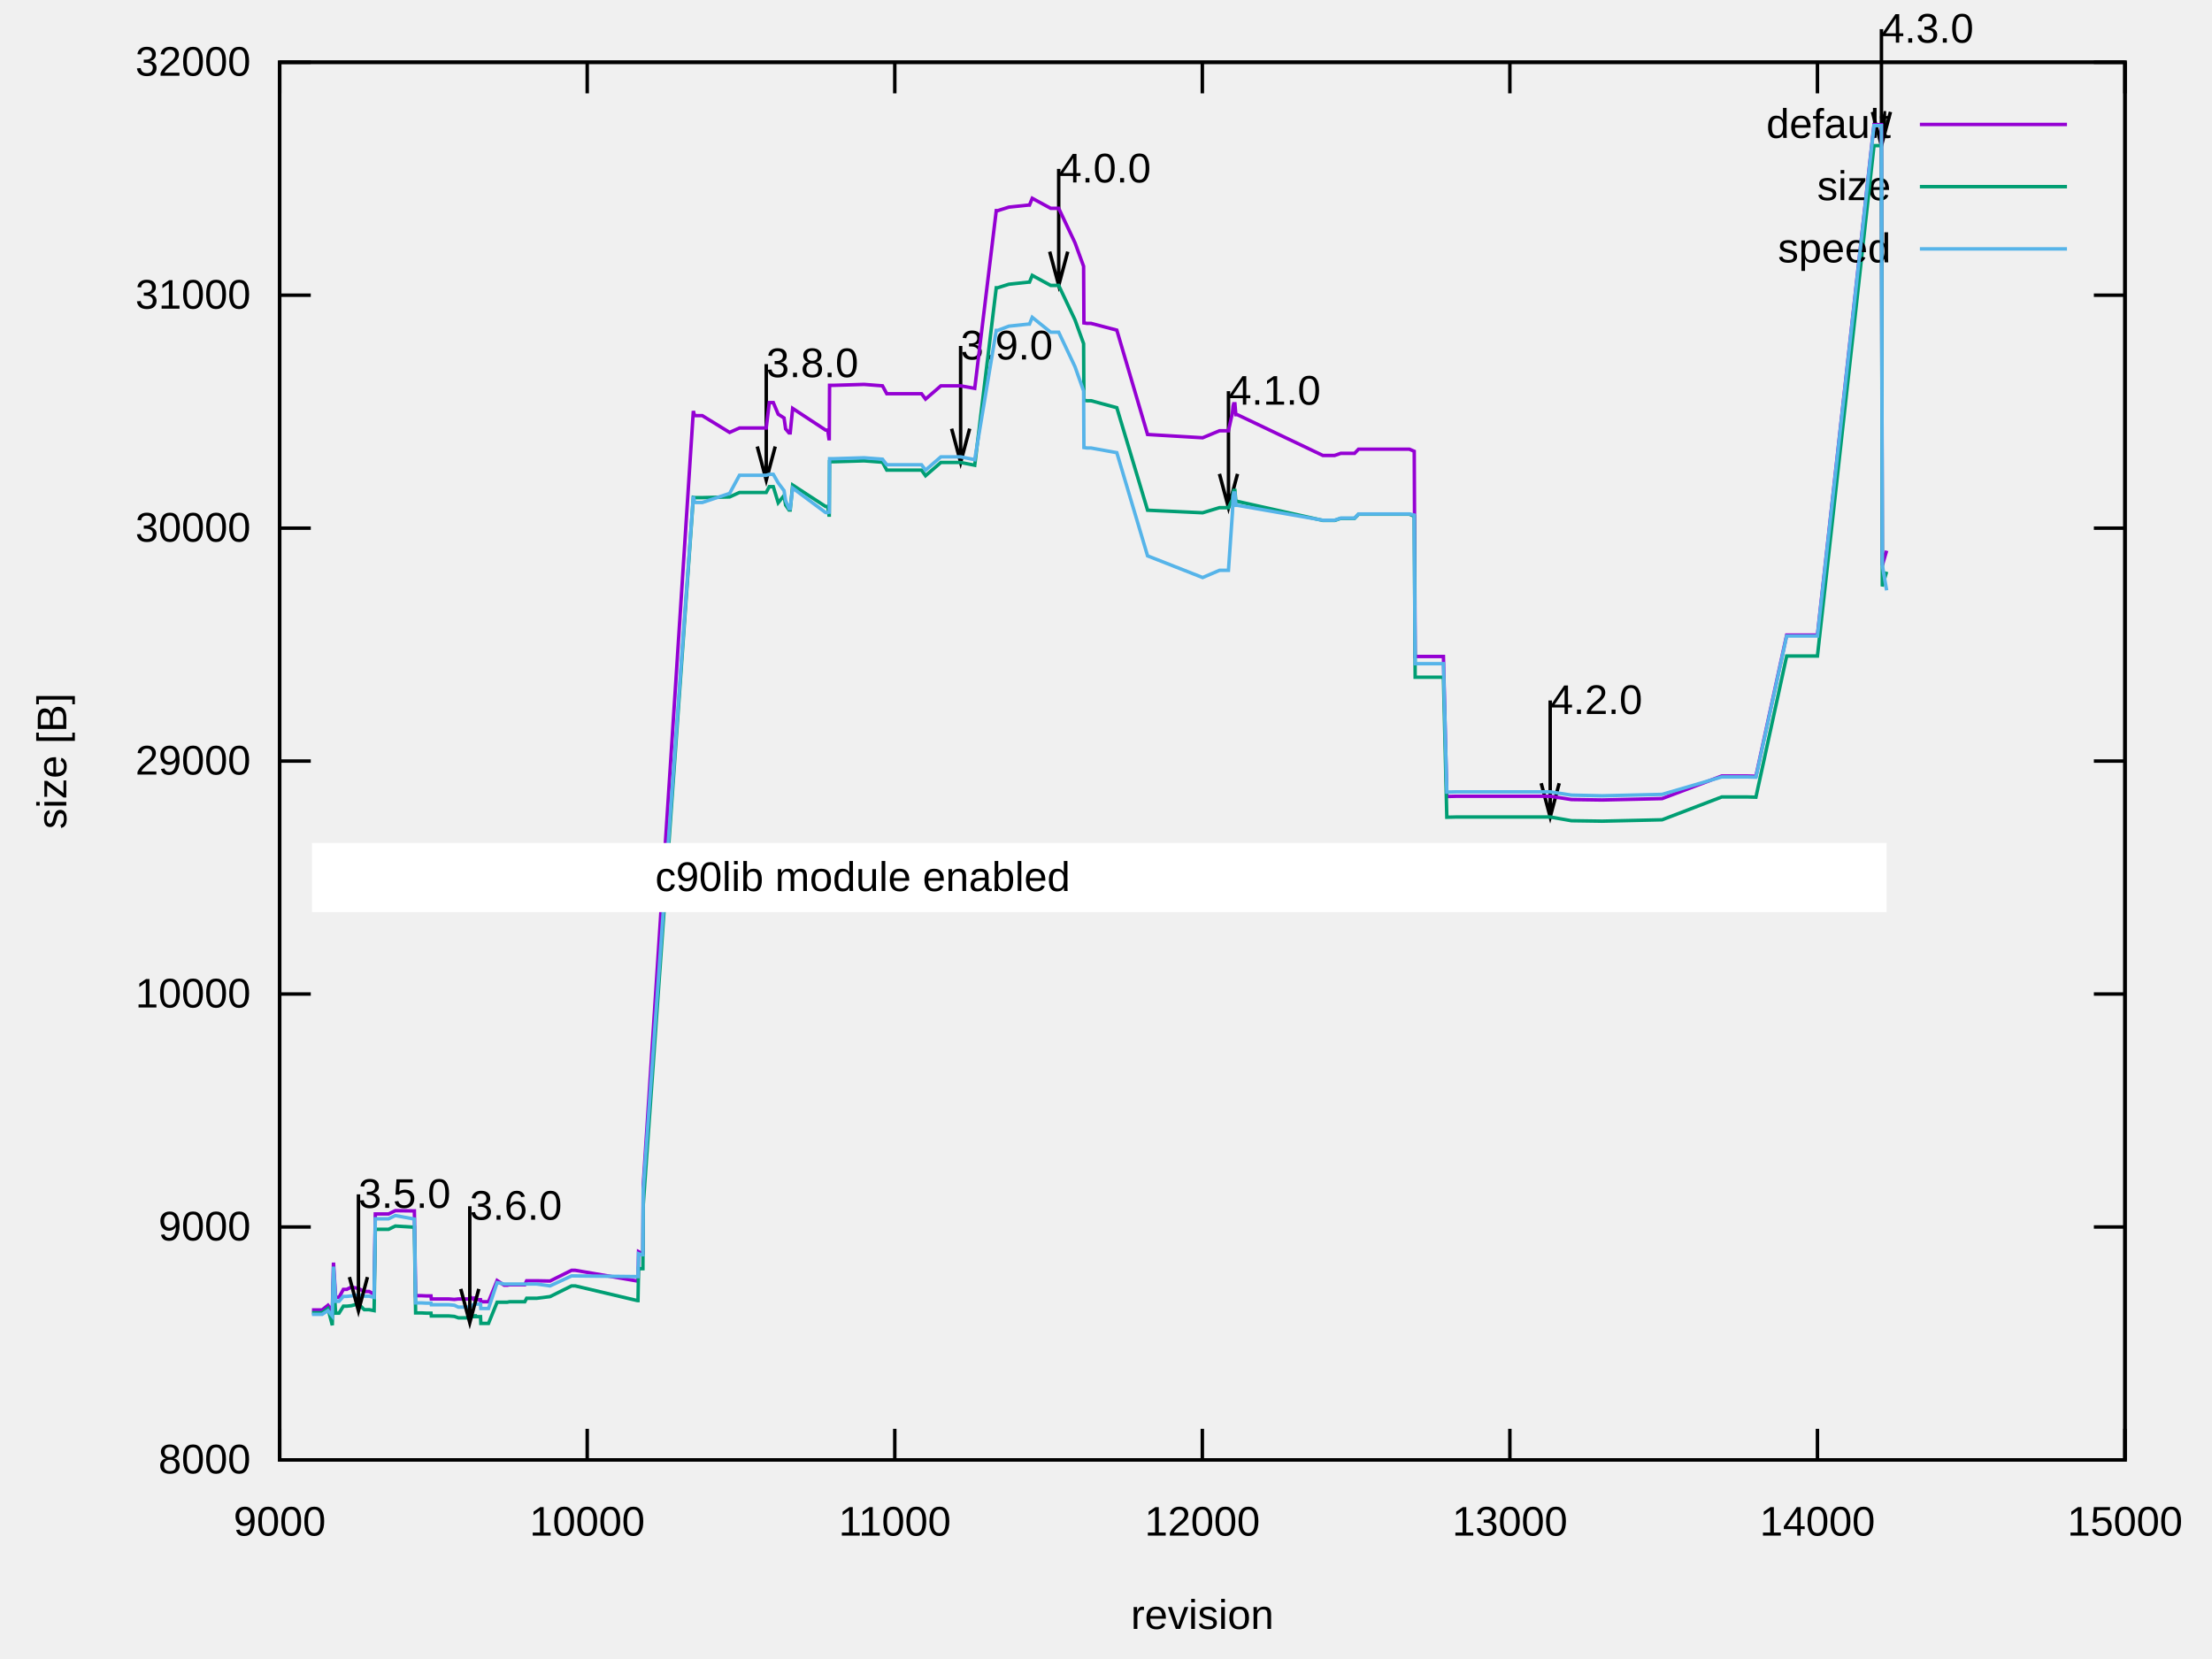
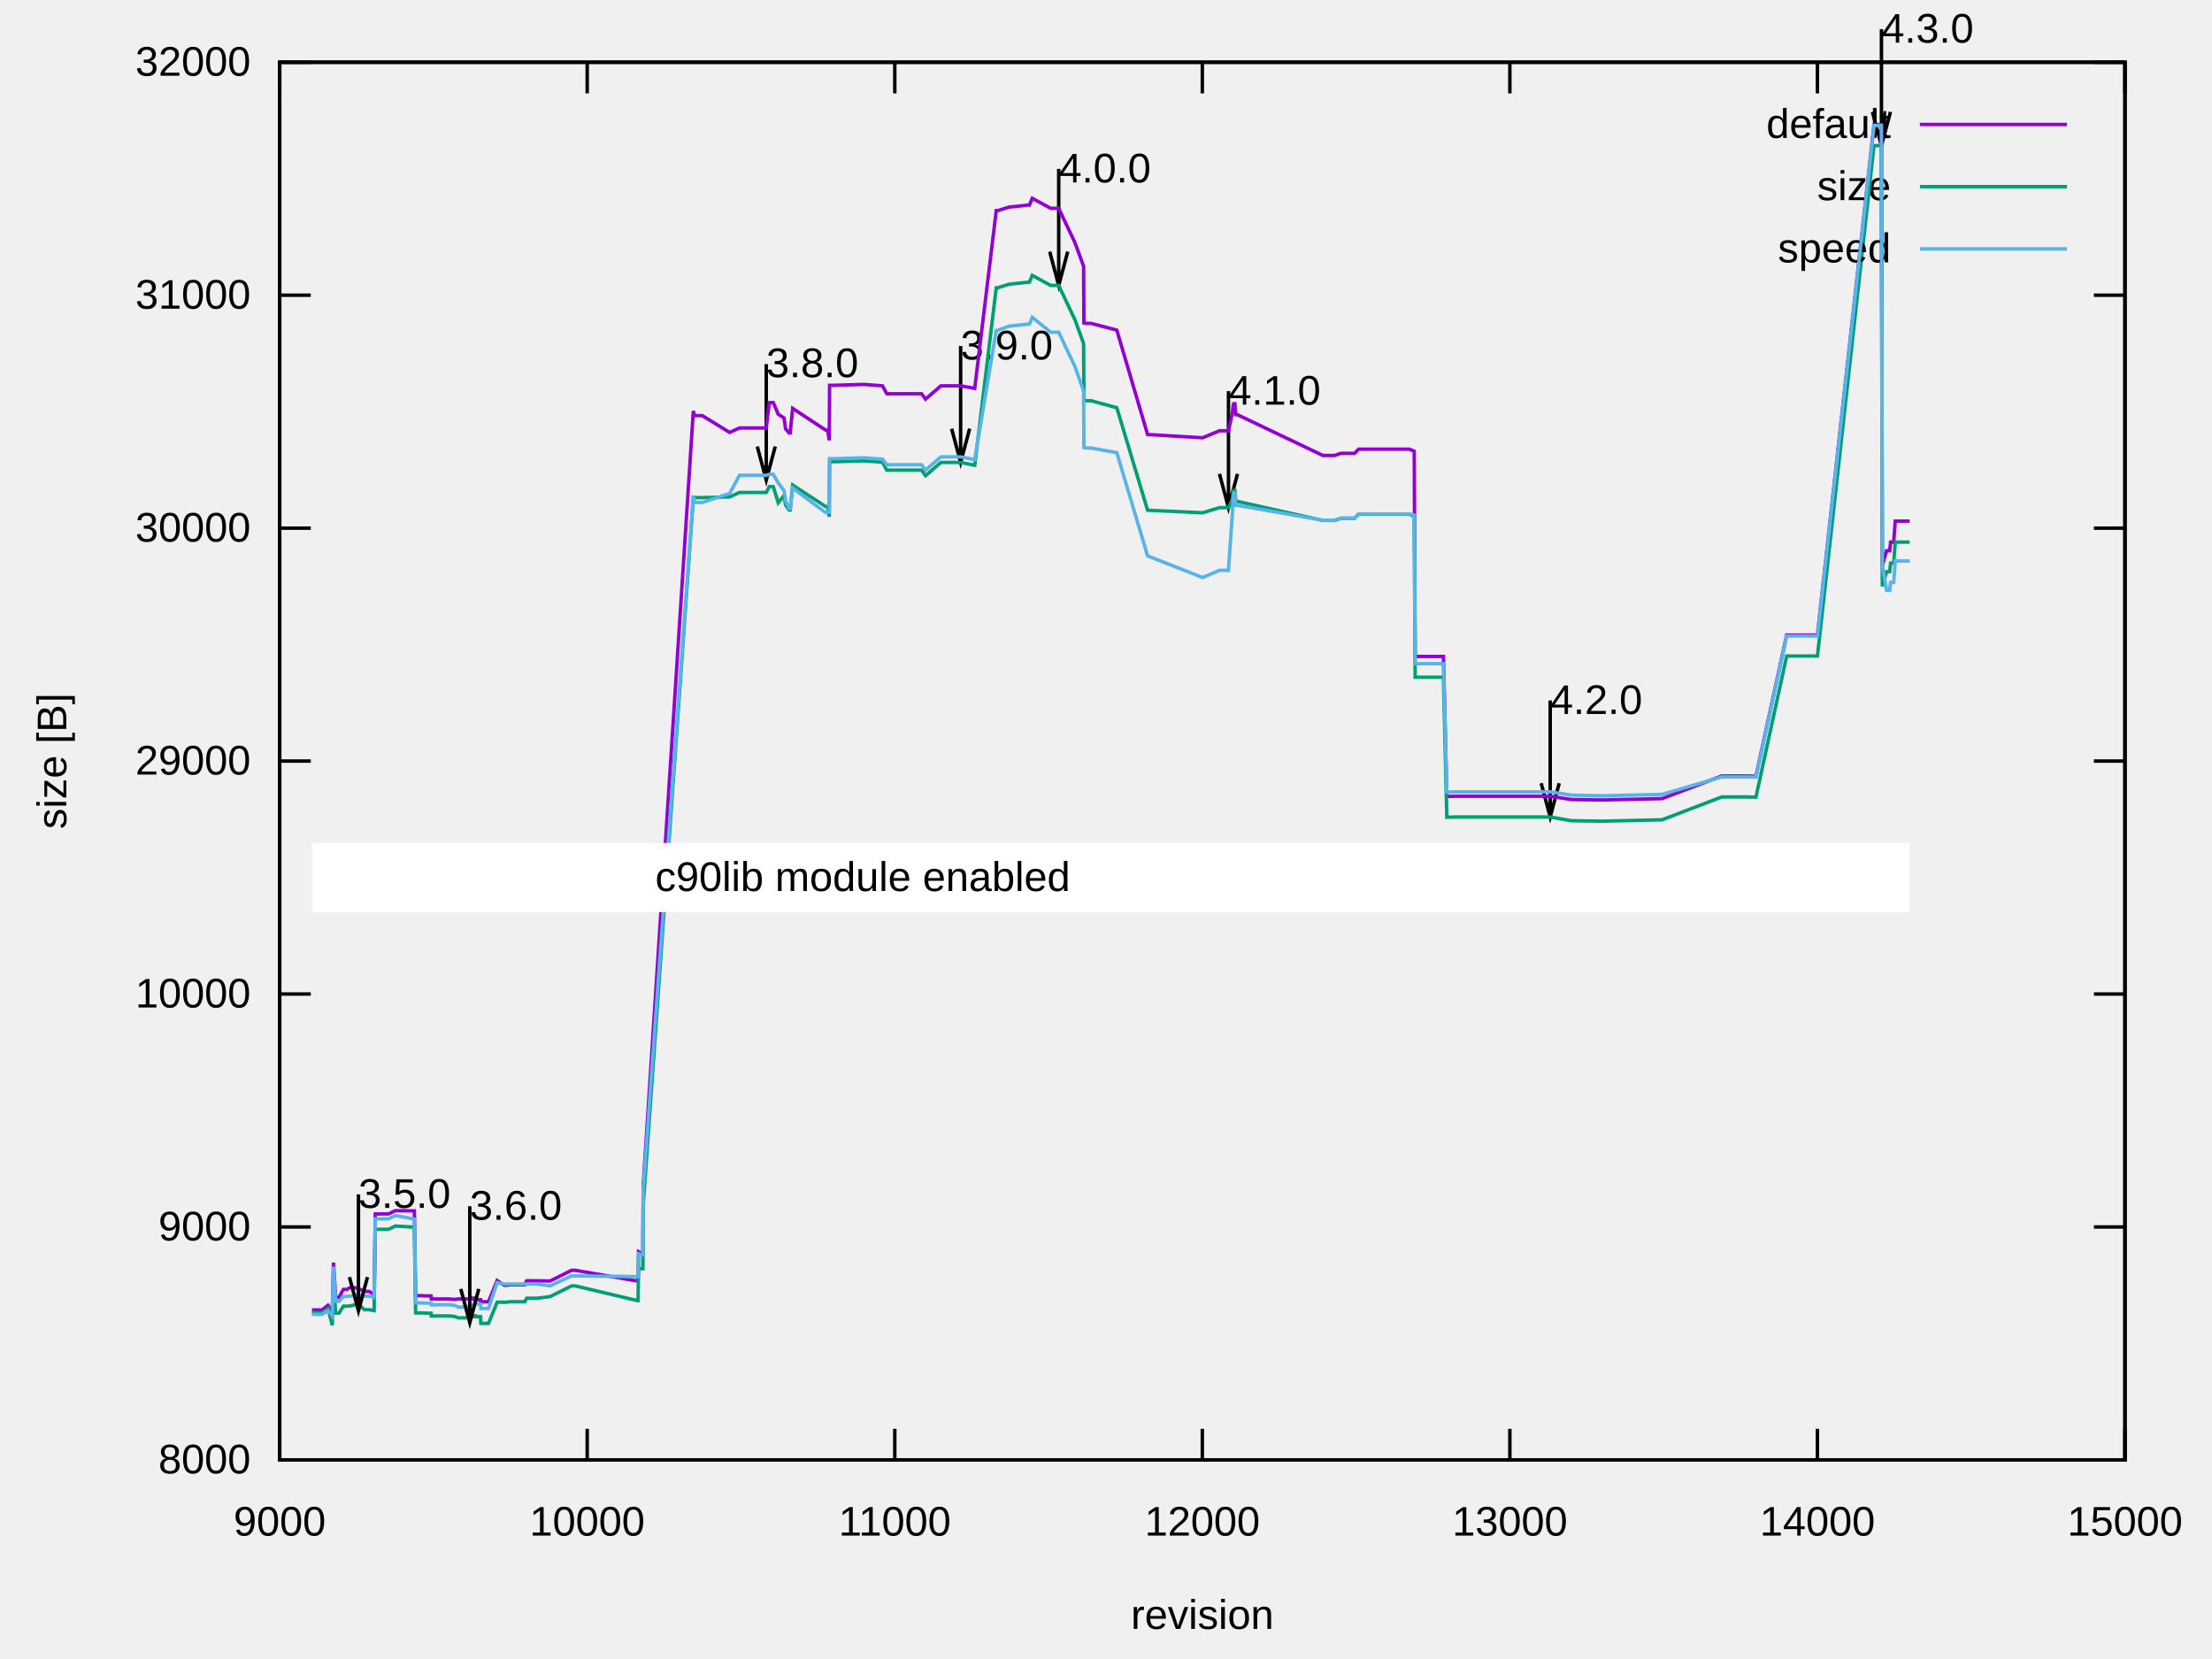
<svg xmlns="http://www.w3.org/2000/svg" xmlns:xlink="http://www.w3.org/1999/xlink" width="640" height="480" viewBox="0 0 640 480">
  <g id="gnuplot_canvas">
    <rect x="0" y="0" width="640" height="480" fill="none" />
    <defs>
      <circle id="gpDot" r="0.5" stroke-width="0.5" stroke="currentColor" />
      <path id="gpPt0" stroke-width="0.222" stroke="currentColor" d="M-1,0 h2 M0,-1 v2" />
      <path id="gpPt1" stroke-width="0.222" stroke="currentColor" d="M-1,-1 L1,1 M1,-1 L-1,1" />
      <path id="gpPt2" stroke-width="0.222" stroke="currentColor" d="M-1,0 L1,0 M0,-1 L0,1 M-1,-1 L1,1 M-1,1 L1,-1" />
      <rect id="gpPt3" stroke-width="0.222" stroke="currentColor" x="-1" y="-1" width="2" height="2" />
      <rect id="gpPt4" stroke-width="0.222" stroke="currentColor" fill="currentColor" x="-1" y="-1" width="2" height="2" />
      <circle id="gpPt5" stroke-width="0.222" stroke="currentColor" cx="0" cy="0" r="1" />
      <use xlink:href="#gpPt5" id="gpPt6" fill="currentColor" stroke="none" />
      <path id="gpPt7" stroke-width="0.222" stroke="currentColor" d="M0,-1.33 L-1.33,0.67 L1.33,0.67 z" />
      <use xlink:href="#gpPt7" id="gpPt8" fill="currentColor" stroke="none" />
      <use xlink:href="#gpPt7" id="gpPt9" stroke="currentColor" transform="rotate(180)" />
      <use xlink:href="#gpPt9" id="gpPt10" fill="currentColor" stroke="none" />
      <use xlink:href="#gpPt3" id="gpPt11" stroke="currentColor" transform="rotate(45)" />
      <use xlink:href="#gpPt11" id="gpPt12" fill="currentColor" stroke="none" />
      <path id="gpPt13" stroke-width="0.222" stroke="currentColor" d="M0,1.330 L1.265,0.411 L0.782,-1.067 L-0.782,-1.076 L-1.265,0.411 z" />
      <use xlink:href="#gpPt13" id="gpPt14" fill="currentColor" stroke="none" />
      <filter id="textbox" filterUnits="objectBoundingBox" x="0" y="0" height="1" width="1">
        <feFlood flood-color="white" flood-opacity="1" result="bgnd" />
        <feComposite in="SourceGraphic" in2="bgnd" operator="atop" />
      </filter>
      <filter id="greybox" filterUnits="objectBoundingBox" x="0" y="0" height="1" width="1">
        <feFlood flood-color="lightgrey" flood-opacity="1" result="grey" />
        <feComposite in="SourceGraphic" in2="grey" operator="atop" />
      </filter>
    </defs>
    <g fill="none" color="white" stroke="currentColor" stroke-width="1.00" stroke-linecap="butt" stroke-linejoin="miter">
</g>
    <g fill="none" color="black" stroke="currentColor" stroke-width="1.00" stroke-linecap="butt" stroke-linejoin="miter">
      <path stroke="black" d="M80.92,422.40 L89.92,422.40 M614.82,422.40 L605.82,422.40  " />
      <g transform="translate(72.53,426.30)" stroke="none" fill="black" font-family="Arial" font-size="12.00" text-anchor="end">
        <text>
          <tspan font-family="Arial">8000</tspan>
        </text>
      </g>
    </g>
    <g fill="none" color="black" stroke="currentColor" stroke-width="1.00" stroke-linecap="butt" stroke-linejoin="miter">
      <path stroke="black" d="M80.92,355.00 L89.92,355.00 M614.82,355.00 L605.82,355.00  " />
      <g transform="translate(72.53,358.90)" stroke="none" fill="black" font-family="Arial" font-size="12.00" text-anchor="end">
        <text>
          <tspan font-family="Arial">9000</tspan>
        </text>
      </g>
    </g>
    <g fill="none" color="black" stroke="currentColor" stroke-width="1.00" stroke-linecap="butt" stroke-linejoin="miter">
      <path stroke="black" d="M80.92,287.60 L89.92,287.60 M614.82,287.60 L605.82,287.60  " />
      <g transform="translate(72.53,291.50)" stroke="none" fill="black" font-family="Arial" font-size="12.00" text-anchor="end">
        <text>
          <tspan font-family="Arial">10000</tspan>
        </text>
      </g>
    </g>
    <g fill="none" color="black" stroke="currentColor" stroke-width="1.00" stroke-linecap="butt" stroke-linejoin="miter">
      <path stroke="black" d="M80.92,220.20 L89.92,220.20 M614.82,220.20 L605.82,220.20  " />
      <g transform="translate(72.53,224.10)" stroke="none" fill="black" font-family="Arial" font-size="12.00" text-anchor="end">
        <text>
          <tspan font-family="Arial">29000</tspan>
        </text>
      </g>
    </g>
    <g fill="none" color="black" stroke="currentColor" stroke-width="1.00" stroke-linecap="butt" stroke-linejoin="miter">
      <path stroke="black" d="M80.92,152.81 L89.92,152.81 M614.82,152.81 L605.82,152.81  " />
      <g transform="translate(72.53,156.71)" stroke="none" fill="black" font-family="Arial" font-size="12.00" text-anchor="end">
        <text>
          <tspan font-family="Arial">30000</tspan>
        </text>
      </g>
    </g>
    <g fill="none" color="black" stroke="currentColor" stroke-width="1.00" stroke-linecap="butt" stroke-linejoin="miter">
      <path stroke="black" d="M80.92,85.41 L89.92,85.41 M614.82,85.41 L605.82,85.41  " />
      <g transform="translate(72.53,89.31)" stroke="none" fill="black" font-family="Arial" font-size="12.00" text-anchor="end">
        <text>
          <tspan font-family="Arial">31000</tspan>
        </text>
      </g>
    </g>
    <g fill="none" color="black" stroke="currentColor" stroke-width="1.00" stroke-linecap="butt" stroke-linejoin="miter">
      <path stroke="black" d="M80.92,18.01 L89.92,18.01 M614.82,18.01 L605.82,18.01  " />
      <g transform="translate(72.53,21.91)" stroke="none" fill="black" font-family="Arial" font-size="12.00" text-anchor="end">
        <text>
          <tspan font-family="Arial">32000</tspan>
        </text>
      </g>
    </g>
    <g fill="none" color="black" stroke="currentColor" stroke-width="1.00" stroke-linecap="butt" stroke-linejoin="miter">
      <path stroke="black" d="M80.92,422.40 L80.92,413.40 M80.92,18.01 L80.92,27.01  " />
      <g transform="translate(80.92,444.30)" stroke="none" fill="black" font-family="Arial" font-size="12.00" text-anchor="middle">
        <text>
          <tspan font-family="Arial"> 9000</tspan>
        </text>
      </g>
    </g>
    <g fill="none" color="black" stroke="currentColor" stroke-width="1.00" stroke-linecap="butt" stroke-linejoin="miter">
      <path stroke="black" d="M169.90,422.40 L169.90,413.40 M169.90,18.01 L169.90,27.01  " />
      <g transform="translate(169.90,444.30)" stroke="none" fill="black" font-family="Arial" font-size="12.00" text-anchor="middle">
        <text>
          <tspan font-family="Arial"> 10000</tspan>
        </text>
      </g>
    </g>
    <g fill="none" color="black" stroke="currentColor" stroke-width="1.00" stroke-linecap="butt" stroke-linejoin="miter">
      <path stroke="black" d="M258.89,422.40 L258.89,413.40 M258.89,18.01 L258.89,27.01  " />
      <g transform="translate(258.89,444.30)" stroke="none" fill="black" font-family="Arial" font-size="12.00" text-anchor="middle">
        <text>
          <tspan font-family="Arial"> 11000</tspan>
        </text>
      </g>
    </g>
    <g fill="none" color="black" stroke="currentColor" stroke-width="1.00" stroke-linecap="butt" stroke-linejoin="miter">
      <path stroke="black" d="M347.87,422.40 L347.87,413.40 M347.87,18.01 L347.87,27.01  " />
      <g transform="translate(347.87,444.30)" stroke="none" fill="black" font-family="Arial" font-size="12.00" text-anchor="middle">
        <text>
          <tspan font-family="Arial"> 12000</tspan>
        </text>
      </g>
    </g>
    <g fill="none" color="black" stroke="currentColor" stroke-width="1.00" stroke-linecap="butt" stroke-linejoin="miter">
      <path stroke="black" d="M436.85,422.40 L436.85,413.40 M436.85,18.01 L436.85,27.01  " />
      <g transform="translate(436.85,444.30)" stroke="none" fill="black" font-family="Arial" font-size="12.00" text-anchor="middle">
        <text>
          <tspan font-family="Arial"> 13000</tspan>
        </text>
      </g>
    </g>
    <g fill="none" color="black" stroke="currentColor" stroke-width="1.00" stroke-linecap="butt" stroke-linejoin="miter">
      <path stroke="black" d="M525.84,422.40 L525.84,413.40 M525.84,18.01 L525.84,27.01  " />
      <g transform="translate(525.84,444.30)" stroke="none" fill="black" font-family="Arial" font-size="12.00" text-anchor="middle">
        <text>
          <tspan font-family="Arial"> 14000</tspan>
        </text>
      </g>
    </g>
    <g fill="none" color="black" stroke="currentColor" stroke-width="1.00" stroke-linecap="butt" stroke-linejoin="miter">
      <path stroke="black" d="M614.82,422.40 L614.82,413.40 M614.82,18.01 L614.82,27.01  " />
      <g transform="translate(614.82,444.30)" stroke="none" fill="black" font-family="Arial" font-size="12.00" text-anchor="middle">
        <text>
          <tspan font-family="Arial"> 15000</tspan>
        </text>
      </g>
    </g>
    <g fill="none" color="black" stroke="currentColor" stroke-width="1.00" stroke-linecap="butt" stroke-linejoin="miter">
</g>
    <g fill="none" color="black" stroke="currentColor" stroke-width="1.00" stroke-linecap="butt" stroke-linejoin="miter">
      <path stroke="black" d="M80.92,18.01 L80.92,422.40 L614.82,422.40 L614.82,18.01 L80.92,18.01 Z  " />
      <g transform="translate(221.69,109.12)" stroke="none" fill="black" font-family="Arial" font-size="12.00" text-anchor="start">
        <text>
          <tspan font-family="Arial">3.8.0</tspan>
        </text>
      </g>
      <g transform="translate(277.93,104.00)" stroke="none" fill="black" font-family="Arial" font-size="12.00" text-anchor="start">
        <text>
          <tspan font-family="Arial">3.9.0</tspan>
        </text>
      </g>
      <g transform="translate(306.31,52.78)" stroke="none" fill="black" font-family="Arial" font-size="12.00" text-anchor="start">
        <text>
          <tspan font-family="Arial">4.0.0</tspan>
        </text>
      </g>
      <g transform="translate(355.43,117.08)" stroke="none" fill="black" font-family="Arial" font-size="12.00" text-anchor="start">
        <text>
          <tspan font-family="Arial">4.1.0</tspan>
        </text>
      </g>
      <g transform="translate(448.51,206.58)" stroke="none" fill="black" font-family="Arial" font-size="12.00" text-anchor="start">
        <text>
          <tspan font-family="Arial">4.2.0</tspan>
        </text>
      </g>
      <g transform="translate(544.35,12.34)" stroke="none" fill="black" font-family="Arial" font-size="12.00" text-anchor="start">
        <text>
          <tspan font-family="Arial">4.3.0</tspan>
        </text>
      </g>
    </g>
    <g fill="none" color="black" stroke="black" stroke-width="20.00" stroke-linecap="butt" stroke-linejoin="miter">
</g>
    <g fill="none" color="black" stroke="currentColor" stroke-width="20.00" stroke-linecap="butt" stroke-linejoin="miter">
</g>
    <g fill="none" color="black" stroke="white" stroke-width="1.00" stroke-linecap="butt" stroke-linejoin="miter">
      <path stroke="black" d="M219.10,129.19 L221.70,138.91 L224.30,129.19 M221.70,105.35 L221.70,138.91 M275.33,124.03 L277.94,133.79 L280.55,124.03   M277.94,100.09 L277.94,133.79 M303.71,72.81 L306.32,82.57 L308.93,72.81 M306.32,48.87 L306.32,82.57 M352.83,137.11   L355.44,146.87 L358.05,137.11 M355.44,113.17 L355.44,146.87 M445.91,226.61 L448.52,236.37 L451.13,226.61 M448.52,202.67   L448.52,236.37 M541.75,32.37 L544.36,42.13 L546.97,32.37 M544.36,8.43 L544.36,42.13  " />
    </g>
    <g fill="none" color="black" stroke="currentColor" stroke-width="1.00" stroke-linecap="butt" stroke-linejoin="miter">
      <g transform="translate(19.18,220.21) rotate(270)" stroke="none" fill="black" font-family="Arial" font-size="12.00" text-anchor="middle">
        <text>
          <tspan font-family="Arial">size [B]</tspan>
        </text>
      </g>
    </g>
    <g fill="none" color="black" stroke="currentColor" stroke-width="1.00" stroke-linecap="butt" stroke-linejoin="miter">
      <g transform="translate(347.87,471.30)" stroke="none" fill="black" font-family="Arial" font-size="12.00" text-anchor="middle">
        <text>
          <tspan font-family="Arial">revision</tspan>
        </text>
      </g>
    </g>
    <g fill="none" color="black" stroke="currentColor" stroke-width="1.00" stroke-linecap="butt" stroke-linejoin="miter">
</g>
    <g id="gnuplot_plot_1">
      <g fill="none" color="black" stroke="currentColor" stroke-width="1.00" stroke-linecap="butt" stroke-linejoin="miter">
        <g transform="translate(547.09,39.91)" stroke="none" fill="black" font-family="Arial" font-size="12.00" text-anchor="end">
          <text>
            <tspan font-family="Arial">default</tspan>
          </text>
        </g>
      </g>
      <g fill="none" color="black" stroke="currentColor" stroke-width="1.00" stroke-linecap="butt" stroke-linejoin="miter">
-         <path stroke="rgb(148,   0, 211)" d="M555.48,36.01 L598.04,36.01 M90.26,379.00 L91.60,379.00 L91.95,379.00 L92.22,379.00 L93.20,379.00 L94.89,377.65   L96.14,379.33 L96.49,365.31 L97.11,375.36 L97.56,375.36 L97.92,375.36 L98.09,375.36 L99.34,373.06 L99.43,373.06   L100.32,373.06 L101.65,372.39 L103.70,372.79 L105.39,373.67 L106.81,373.67 L108.24,374.48 L108.59,351.23 L109.31,351.23   L112.42,351.23 L114.38,350.28 L119.89,350.35 L120.25,374.88 L120.52,374.88 L121.14,374.88 L121.94,374.88 L123.45,374.95   L124.25,374.95 L124.70,374.95 L124.79,375.83 L125.23,375.83 L127.28,375.83 L128.97,375.83 L129.86,375.83 L131.46,375.96   L132.62,375.83 L133.33,375.83 L133.95,375.83 L134.40,375.83 L134.49,375.83 L134.58,375.83 L134.67,375.83 L135.91,375.83   L136.45,375.49 L137.16,376.03 L137.42,376.03 L137.51,375.09 L137.60,376.03 L137.69,376.03 L137.87,376.03 L138.31,376.03   L138.40,376.03 L138.67,376.03 L138.85,376.03 L139.03,376.03 L139.12,376.64 L139.56,376.64 L139.83,376.64 L140.00,376.64   L140.09,376.64 L140.18,376.64 L141.34,376.64 L143.83,370.50 L145.88,371.85 L146.77,371.85 L147.39,371.72 L147.75,371.72   L148.64,371.72 L148.90,371.72 L148.99,371.72 L149.08,371.72 L149.17,371.72 L149.70,371.72 L150.68,371.72 L151.22,371.72   L151.31,371.72 L151.48,371.72 L151.84,371.72 L152.37,370.57 L152.73,370.57 L152.82,370.57 L153.44,370.57 L153.71,370.57   L153.80,370.57 L153.89,370.57 L154.78,370.57 L154.95,370.57 L155.31,370.57 L159.14,370.64 L165.37,367.54 L165.72,367.54   L165.90,367.54 L165.99,367.54 L166.43,367.54 L184.41,370.64 L184.59,370.64 L184.76,362.15 L185.39,362.48 L186.01,362.48   L186.10,343.00 L200.60,118.91 L200.96,120.25 L201.05,120.25 L202.47,120.25 L202.56,120.25 L203.18,120.25 L211.10,125.11   L213.95,123.83 L215.28,123.83 L217.95,123.83 L219.56,123.83 L221.69,123.83 L222.58,116.48 L223.38,116.48 L223.74,116.48   L225.16,119.85 L226.85,120.93 L227.30,124.09 L228.28,125.24 L228.63,125.24 L229.34,118.16 L238.87,124.43 L239.49,124.43   L239.84,126.93 L239.93,126.93 L240.02,111.49 L240.20,111.49 L241.09,111.49 L249.99,111.22 L255.33,111.63 L256.57,113.92   L266.63,113.92 L267.79,115.47 L272.23,111.63 L277.93,111.63 L282.02,112.37 L288.25,60.94 L288.70,60.94 L291.90,59.93   L297.59,59.33 L297.86,59.33 L298.66,57.37 L304.00,60.27 L304.18,60.27 L306.31,60.27 L311.03,70.24 L313.52,77.05   L313.61,93.43 L314.50,93.56 L314.95,93.56 L315.04,93.56 L315.57,93.56 L315.66,93.56 L323.13,95.52 L332.03,125.71   L347.96,126.66 L352.85,124.63 L355.43,124.63 L356.59,119.38 L356.77,117.49 L356.95,116.82 L357.30,116.82 L357.57,119.98   L358.01,119.98 L382.75,131.78 L384.80,131.78 L386.13,131.78 L387.91,131.17 L389.16,131.17 L391.29,131.17 L391.92,131.17   L393.07,129.96 L405.00,129.96 L407.76,129.96 L409.18,130.57 L409.45,189.94 L414.25,189.94 L417.63,189.94 L418.61,230.45   L421.46,230.38 L424.57,230.38 L425.73,230.38 L427.15,230.38 L427.96,230.38 L434.09,230.38 L448.51,230.38 L454.65,231.33   L463.55,231.46 L480.90,231.06 L498.16,224.52 L499.05,224.52 L499.94,224.52 L503.41,224.52 L505.55,224.52 L508.04,224.59   L516.94,183.74 L525.84,183.74 L542.21,36.07 L544.35,36.07 L544.61,163.59 L545.86,159.34  " />
+         <path stroke="rgb(148,   0, 211)" d="M555.48,36.01 L598.04,36.01 M90.26,379.00 L91.60,379.00 L91.95,379.00 L92.22,379.00 L93.20,379.00 L94.89,377.65   L96.14,379.33 L96.49,365.31 L97.11,375.36 L97.56,375.36 L97.92,375.36 L98.09,375.36 L99.34,373.06 L99.43,373.06   L100.32,373.06 L101.65,372.39 L103.70,372.79 L105.39,373.67 L106.81,373.67 L108.24,374.48 L108.59,351.23 L109.31,351.23   L112.42,351.23 L114.38,350.28 L119.89,350.35 L120.25,374.88 L120.52,374.88 L121.14,374.88 L121.94,374.88 L123.45,374.95   L124.25,374.95 L124.70,374.95 L124.79,375.83 L125.23,375.83 L127.28,375.83 L128.97,375.83 L129.86,375.83 L131.46,375.96   L132.62,375.83 L133.33,375.83 L133.95,375.83 L134.40,375.83 L134.49,375.83 L134.58,375.83 L134.67,375.83 L135.91,375.83   L136.45,375.49 L137.16,376.03 L137.42,376.03 L137.51,375.09 L137.60,376.03 L137.69,376.03 L137.87,376.03 L138.31,376.03   L138.40,376.03 L138.67,376.03 L138.85,376.03 L139.03,376.03 L139.12,376.64 L139.56,376.64 L139.83,376.64 L140.00,376.64   L140.09,376.64 L140.18,376.64 L141.34,376.64 L143.83,370.50 L145.88,371.85 L146.77,371.85 L147.39,371.72 L147.75,371.72   L148.64,371.72 L148.90,371.72 L148.99,371.72 L149.08,371.72 L149.17,371.72 L149.70,371.72 L150.68,371.72 L151.22,371.72   L151.31,371.72 L151.48,371.72 L151.84,371.72 L152.37,370.57 L152.73,370.57 L152.82,370.57 L153.44,370.57 L153.71,370.57   L153.80,370.57 L153.89,370.57 L154.78,370.57 L154.95,370.57 L155.31,370.57 L159.14,370.64 L165.37,367.54 L165.72,367.54   L165.90,367.54 L165.99,367.54 L166.43,367.54 L184.41,370.64 L184.59,370.64 L184.76,362.15 L185.39,362.48 L186.01,362.48   L186.10,343.00 L200.60,118.91 L200.96,120.25 L201.05,120.25 L202.47,120.25 L202.56,120.25 L203.18,120.25 L211.10,125.11   L213.95,123.83 L215.28,123.83 L217.95,123.83 L219.56,123.83 L221.69,123.83 L222.58,116.48 L223.38,116.48 L223.74,116.48   L225.16,119.85 L226.85,120.93 L227.30,124.09 L228.28,125.24 L228.63,125.24 L229.34,118.16 L238.87,124.43 L239.49,124.43   L239.84,126.93 L239.93,126.93 L240.02,111.49 L240.20,111.49 L241.09,111.49 L249.99,111.22 L255.33,111.63 L256.57,113.92   L266.63,113.92 L267.79,115.47 L272.23,111.63 L277.93,111.63 L282.02,112.37 L288.25,60.94 L288.70,60.94 L291.90,59.93   L297.59,59.33 L297.86,59.33 L298.66,57.37 L304.00,60.27 L304.18,60.27 L306.31,60.27 L311.03,70.24 L313.52,77.05   L313.61,93.43 L314.50,93.56 L314.95,93.56 L315.04,93.56 L315.57,93.56 L315.66,93.56 L323.13,95.52 L332.03,125.71   L347.96,126.66 L352.85,124.63 L355.43,124.63 L356.59,119.38 L356.77,117.49 L356.95,116.82 L357.30,116.82 L357.57,119.98   L358.01,119.98 L382.75,131.78 L384.80,131.78 L386.13,131.78 L387.91,131.17 L389.16,131.17 L391.29,131.17 L391.92,131.17   L393.07,129.96 L405.00,129.96 L407.76,129.96 L409.18,130.57 L409.45,189.94 L414.25,189.94 L417.63,189.94 L418.61,230.45   L421.46,230.38 L424.57,230.38 L425.73,230.38 L427.15,230.38 L427.96,230.38 L434.09,230.38 L448.51,230.38 L454.65,231.33   L463.55,231.46 L480.90,231.06 L498.16,224.52 L499.05,224.52 L499.94,224.52 L503.41,224.52 L505.55,224.52 L508.04,224.59   L516.94,183.74 L525.84,183.74 L542.21,36.07 L544.35,36.07 L544.61,163.59 L545.86,159.34 L546.75,159.34 L547.01,156.85   L547.73,156.85 L547.90,156.85 L548.35,150.78 L552.53,150.78  " />
      </g>
    </g>
    <g id="gnuplot_plot_2">
      <g fill="none" color="black" stroke="currentColor" stroke-width="1.00" stroke-linecap="butt" stroke-linejoin="miter">
        <g transform="translate(547.09,57.91)" stroke="none" fill="black" font-family="Arial" font-size="12.00" text-anchor="end">
          <text>
            <tspan font-family="Arial">size</tspan>
          </text>
        </g>
      </g>
      <g fill="none" color="black" stroke="currentColor" stroke-width="1.00" stroke-linecap="butt" stroke-linejoin="miter">
-         <path stroke="rgb(  0, 158, 115)" d="M555.48,54.01 L598.04,54.01 M90.26,379.80 L91.60,379.80 L91.95,379.80 L92.22,379.80 L93.20,379.80 L94.89,378.59   L96.14,383.44 L96.49,369.90 L97.11,379.94 L97.56,379.94 L97.92,379.94 L98.09,379.94 L99.34,377.92 L99.43,377.92   L100.32,377.92 L101.65,377.78 L103.70,377.24 L105.39,378.93 L106.81,378.93 L108.24,379.20 L108.59,355.68 L109.31,355.68   L112.42,355.68 L114.38,354.73 L119.89,355.07 L120.25,379.87 L120.52,379.87 L121.14,379.87 L121.94,379.87 L123.45,379.94   L124.25,379.94 L124.70,379.94 L124.79,380.75 L125.23,380.75 L127.28,380.75 L128.97,380.75 L129.86,380.75 L131.46,380.88   L132.62,381.29 L133.33,381.29 L133.95,381.29 L134.40,381.29 L134.49,381.29 L134.58,381.29 L134.67,381.29 L135.91,381.29   L136.45,380.95 L137.16,380.95 L137.42,380.95 L137.51,380.28 L137.60,380.95 L137.69,380.95 L137.87,380.95 L138.31,380.95   L138.40,380.95 L138.67,380.95 L138.85,380.95 L139.03,380.95 L139.12,382.90 L139.56,382.90 L139.83,382.90 L140.00,382.90   L140.09,382.90 L140.18,382.90 L141.34,382.90 L143.83,376.77 L145.88,376.77 L146.77,376.77 L147.39,376.64 L147.75,376.64   L148.64,376.64 L148.90,376.64 L148.99,376.64 L149.08,376.64 L149.17,376.64 L149.70,376.64 L150.68,376.64 L151.22,376.64   L151.31,376.64 L151.48,376.64 L151.84,376.64 L152.37,375.63 L152.73,375.63 L152.82,375.63 L153.44,375.63 L153.71,375.63   L153.80,375.63 L153.89,375.63 L154.78,375.63 L154.95,375.63 L155.31,375.63 L159.14,375.15 L165.37,372.05 L165.72,372.05   L165.90,372.05 L165.99,372.05 L166.43,372.05 L184.41,376.30 L184.59,376.30 L184.76,367.00 L185.39,367.07 L186.01,367.07   L186.10,348.80 L200.60,143.91 L200.96,143.98 L201.05,143.98 L202.47,143.98 L202.56,143.98 L203.18,143.98 L211.10,143.78   L213.95,142.49 L215.28,142.49 L217.95,142.49 L219.56,142.49 L221.69,142.49 L222.58,140.81 L223.38,140.81 L223.74,140.81   L225.16,145.46 L226.85,143.37 L227.30,146.13 L228.28,147.55 L228.63,147.55 L229.34,140.34 L238.87,146.54 L239.49,146.54   L239.84,149.03 L239.93,149.03 L240.02,133.60 L240.20,133.60 L241.09,133.60 L249.99,133.33 L255.33,133.73 L256.57,136.02   L266.63,136.02 L267.79,137.64 L272.23,133.80 L277.93,133.80 L282.02,134.61 L288.25,83.25 L288.70,83.25 L291.90,82.24   L297.59,81.63 L297.86,81.63 L298.66,79.68 L304.00,82.58 L304.18,82.58 L306.31,82.58 L311.03,92.55 L313.52,99.43   L313.61,115.80 L314.50,115.94 L314.95,115.94 L315.04,115.94 L315.57,115.94 L315.66,115.94 L323.13,117.96 L332.03,147.62   L347.96,148.36 L352.85,146.88 L355.43,146.88 L356.59,144.52 L356.77,142.56 L356.95,141.89 L357.30,141.89 L357.57,145.06   L358.01,145.06 L382.75,150.58 L384.80,150.58 L386.13,150.58 L387.91,149.98 L389.16,149.98 L391.29,149.98 L391.92,149.98   L393.07,148.76 L405.00,148.76 L407.76,148.76 L409.18,149.37 L409.45,195.94 L414.25,195.94 L417.63,195.94 L418.61,236.45   L421.46,236.38 L424.57,236.38 L425.73,236.38 L427.15,236.38 L427.96,236.38 L434.09,236.38 L448.51,236.38 L454.65,237.46   L463.55,237.59 L480.90,237.19 L498.16,230.58 L499.05,230.58 L499.94,230.58 L503.41,230.58 L505.55,230.58 L508.04,230.65   L516.94,189.81 L525.84,189.81 L542.21,42.14 L544.35,42.14 L544.61,169.66 L545.86,165.41  " />
+         <path stroke="rgb(  0, 158, 115)" d="M555.48,54.01 L598.04,54.01 M90.26,379.80 L91.60,379.80 L91.95,379.80 L92.22,379.80 L93.20,379.80 L94.89,378.59   L96.14,383.44 L96.49,369.90 L97.11,379.94 L97.56,379.94 L97.92,379.94 L98.09,379.94 L99.34,377.92 L99.43,377.92   L100.32,377.92 L101.65,377.78 L103.70,377.24 L105.39,378.93 L106.81,378.93 L108.24,379.20 L108.59,355.68 L109.31,355.68   L112.42,355.68 L114.38,354.73 L119.89,355.07 L120.25,379.87 L120.52,379.87 L121.14,379.87 L121.94,379.87 L123.45,379.94   L124.25,379.94 L124.70,379.94 L124.79,380.75 L125.23,380.75 L127.28,380.75 L128.97,380.75 L129.86,380.75 L131.46,380.88   L132.62,381.29 L133.33,381.29 L133.95,381.29 L134.40,381.29 L134.49,381.29 L134.58,381.29 L134.67,381.29 L135.91,381.29   L136.45,380.95 L137.16,380.95 L137.42,380.95 L137.51,380.28 L137.60,380.95 L137.69,380.95 L137.87,380.95 L138.31,380.95   L138.40,380.95 L138.67,380.95 L138.85,380.95 L139.03,380.95 L139.12,382.90 L139.56,382.90 L139.83,382.90 L140.00,382.90   L140.09,382.90 L140.18,382.90 L141.34,382.90 L143.83,376.77 L145.88,376.77 L146.77,376.77 L147.39,376.64 L147.75,376.64   L148.64,376.64 L148.90,376.64 L148.99,376.64 L149.08,376.64 L149.17,376.64 L149.70,376.64 L150.68,376.64 L151.22,376.64   L151.31,376.64 L151.48,376.64 L151.84,376.64 L152.37,375.63 L152.73,375.63 L152.82,375.63 L153.44,375.63 L153.71,375.63   L153.80,375.63 L153.89,375.63 L154.78,375.63 L154.95,375.63 L155.31,375.63 L159.14,375.15 L165.37,372.05 L165.72,372.05   L165.90,372.05 L165.99,372.05 L166.43,372.05 L184.41,376.30 L184.59,376.30 L184.76,367.00 L185.39,367.07 L186.01,367.07   L186.10,348.80 L200.60,143.91 L200.96,143.98 L201.05,143.98 L202.47,143.98 L202.56,143.98 L203.18,143.98 L211.10,143.78   L213.95,142.49 L215.28,142.49 L217.95,142.49 L219.56,142.49 L221.69,142.49 L222.58,140.81 L223.38,140.81 L223.74,140.81   L225.16,145.46 L226.85,143.37 L227.30,146.13 L228.28,147.55 L228.63,147.55 L229.34,140.34 L238.87,146.54 L239.49,146.54   L239.84,149.03 L239.93,149.03 L240.02,133.60 L240.20,133.60 L241.09,133.60 L249.99,133.33 L255.33,133.73 L256.57,136.02   L266.63,136.02 L267.79,137.64 L272.23,133.80 L277.93,133.80 L282.02,134.61 L288.25,83.25 L288.70,83.25 L291.90,82.24   L297.59,81.63 L297.86,81.63 L298.66,79.68 L304.00,82.58 L304.18,82.58 L306.31,82.58 L311.03,92.55 L313.52,99.43   L313.61,115.80 L314.50,115.94 L314.95,115.94 L315.04,115.94 L315.57,115.94 L315.66,115.94 L323.13,117.96 L332.03,147.62   L347.96,148.36 L352.85,146.88 L355.43,146.88 L356.59,144.52 L356.77,142.56 L356.95,141.89 L357.30,141.89 L357.57,145.06   L358.01,145.06 L382.75,150.58 L384.80,150.58 L386.13,150.58 L387.91,149.98 L389.16,149.98 L391.29,149.98 L391.92,149.98   L393.07,148.76 L405.00,148.76 L407.76,148.76 L409.18,149.37 L409.45,195.94 L414.25,195.94 L417.63,195.94 L418.61,236.45   L421.46,236.38 L424.57,236.38 L425.73,236.38 L427.15,236.38 L427.96,236.38 L434.09,236.38 L448.51,236.38 L454.65,237.46   L463.55,237.59 L480.90,237.19 L498.16,230.58 L499.05,230.58 L499.94,230.58 L503.41,230.58 L505.55,230.58 L508.04,230.65   L516.94,189.81 L525.84,189.81 L542.21,42.14 L544.35,42.14 L544.61,169.66 L545.86,165.41 L546.75,165.41 L547.01,162.92   L547.73,162.92 L547.90,162.92 L548.35,156.85 L552.53,156.85  " />
      </g>
    </g>
    <g id="gnuplot_plot_3">
      <g fill="none" color="black" stroke="currentColor" stroke-width="1.00" stroke-linecap="butt" stroke-linejoin="miter">
        <g transform="translate(547.09,75.91)" stroke="none" fill="black" font-family="Arial" font-size="12.00" text-anchor="end">
          <text>
            <tspan font-family="Arial">speed</tspan>
          </text>
        </g>
      </g>
      <g fill="none" color="black" stroke="currentColor" stroke-width="1.00" stroke-linecap="butt" stroke-linejoin="miter">
-         <path stroke="rgb( 86, 180, 233)" d="M555.48,72.01 L598.04,72.01 M90.26,380.28 L91.60,380.28 L91.95,380.28 L92.22,380.28 L93.20,380.28 L94.89,379.20   L96.14,380.75 L96.49,366.46 L97.11,376.50 L97.56,376.50 L97.92,376.50 L98.09,376.50 L99.34,375.09 L99.43,375.09   L100.32,375.09 L101.65,374.95 L103.70,374.68 L105.39,375.02 L106.81,375.02 L108.24,375.36 L108.59,352.64 L109.31,352.64   L112.42,352.64 L114.38,351.70 L119.89,352.71 L120.25,376.97 L120.52,376.97 L121.14,376.97 L121.94,376.97 L123.45,377.04   L124.25,377.04 L124.70,377.04 L124.79,377.51 L125.23,377.51 L127.28,377.51 L128.97,377.51 L129.86,377.51 L131.46,377.65   L132.62,378.19 L133.33,378.19 L133.95,378.19 L134.40,378.19 L134.49,378.19 L134.58,378.19 L134.67,378.19 L135.91,378.19   L136.45,377.85 L137.16,377.31 L137.42,377.31 L137.51,377.04 L137.60,377.31 L137.69,377.31 L137.87,377.31 L138.31,377.31   L138.40,377.31 L138.67,377.31 L138.85,377.31 L139.03,377.31 L139.12,378.59 L139.56,378.59 L139.83,378.59 L140.00,378.59   L140.09,378.59 L140.18,378.59 L141.34,378.59 L143.83,371.11 L145.88,371.51 L146.77,371.51 L147.39,371.51 L147.75,371.51   L148.64,371.51 L148.90,371.51 L148.99,371.51 L149.08,371.51 L149.17,371.51 L149.70,371.51 L150.68,371.51 L151.22,371.51   L151.31,371.51 L151.48,371.51 L151.84,371.51 L152.37,371.51 L152.73,371.51 L152.82,371.51 L153.44,371.51 L153.71,371.51   L153.80,371.51 L153.89,371.51 L154.78,371.51 L154.95,371.51 L155.31,371.51 L159.14,372.05 L165.37,369.16 L165.72,369.16   L165.90,369.16 L165.99,369.16 L166.43,369.16 L184.41,369.36 L184.59,369.36 L184.76,362.75 L185.39,363.02 L186.01,363.02   L186.10,344.08 L200.60,143.57 L200.96,145.39 L201.05,145.39 L202.47,145.39 L202.56,145.39 L203.18,145.39 L211.10,142.76   L213.95,137.51 L215.28,137.51 L217.95,137.51 L219.56,137.51 L221.69,137.51 L222.58,137.24 L223.38,137.24 L223.74,137.24   L225.16,139.73 L226.85,141.96 L227.30,144.85 L228.28,147.15 L228.63,147.15 L229.34,141.21 L238.87,148.29 L239.49,148.29   L239.84,148.16 L239.93,148.16 L240.02,132.72 L240.20,132.72 L241.09,132.72 L249.99,132.45 L255.33,132.86 L256.57,134.47   L266.63,134.47 L267.79,136.02 L272.23,132.18 L277.93,132.18 L282.02,132.99 L288.25,95.59 L288.70,95.59 L291.90,94.37   L297.59,93.77 L297.86,93.77 L298.66,91.81 L304.00,96.12 L304.18,96.12 L306.31,96.12 L311.03,106.10 L313.52,113.11   L313.61,129.49 L314.50,129.62 L314.95,129.62 L315.04,129.62 L315.57,129.62 L315.66,129.62 L323.13,130.97 L332.03,160.83   L347.96,167.10 L352.85,165.01 L355.43,165.01 L356.59,148.22 L356.77,143.64 L356.95,142.63 L357.30,142.63 L357.57,146.20   L358.01,146.20 L382.75,150.52 L384.80,150.52 L386.13,150.52 L387.91,149.91 L389.16,149.91 L391.29,149.91 L391.92,149.91   L393.07,148.70 L405.00,148.70 L407.76,148.70 L409.18,149.03 L409.45,192.03 L414.25,192.03 L417.63,192.03 L418.61,229.17   L421.46,229.10 L424.57,229.10 L425.73,229.10 L427.15,229.10 L427.96,229.10 L434.09,229.10 L448.51,229.10 L454.65,230.05   L463.55,230.25 L480.90,229.84 L498.16,224.79 L499.05,224.79 L499.94,224.79 L503.41,224.79 L505.55,224.79 L508.04,224.86   L516.94,184.01 L525.84,184.01 L542.21,36.34 L544.35,36.34 L544.61,163.52 L545.86,170.80  " />
+         <path stroke="rgb( 86, 180, 233)" d="M555.48,72.01 L598.04,72.01 M90.26,380.28 L91.60,380.28 L91.95,380.28 L92.22,380.28 L93.20,380.28 L94.89,379.20   L96.14,380.75 L96.49,366.46 L97.11,376.50 L97.56,376.50 L97.92,376.50 L98.09,376.50 L99.34,375.09 L99.43,375.09   L100.32,375.09 L101.65,374.95 L103.70,374.68 L105.39,375.02 L106.81,375.02 L108.24,375.36 L108.59,352.64 L109.31,352.64   L112.42,352.64 L114.38,351.70 L119.89,352.71 L120.25,376.97 L120.52,376.97 L121.14,376.97 L121.94,376.97 L123.45,377.04   L124.25,377.04 L124.70,377.04 L124.79,377.51 L125.23,377.51 L127.28,377.51 L128.97,377.51 L129.86,377.51 L131.46,377.65   L132.62,378.19 L133.33,378.19 L133.95,378.19 L134.40,378.19 L134.49,378.19 L134.58,378.19 L134.67,378.19 L135.91,378.19   L136.45,377.85 L137.16,377.31 L137.42,377.31 L137.51,377.04 L137.60,377.31 L137.69,377.31 L137.87,377.31 L138.31,377.31   L138.40,377.31 L138.67,377.31 L138.85,377.31 L139.03,377.31 L139.12,378.59 L139.56,378.59 L139.83,378.59 L140.00,378.59   L140.09,378.59 L140.18,378.59 L141.34,378.59 L143.83,371.11 L145.88,371.51 L146.77,371.51 L147.39,371.51 L147.75,371.51   L148.64,371.51 L148.90,371.51 L148.99,371.51 L149.08,371.51 L149.17,371.51 L149.70,371.51 L150.68,371.51 L151.22,371.51   L151.31,371.51 L151.48,371.51 L151.84,371.51 L152.37,371.51 L152.73,371.51 L152.82,371.51 L153.44,371.51 L153.71,371.51   L153.80,371.51 L153.89,371.51 L154.78,371.51 L154.95,371.51 L155.31,371.51 L159.14,372.05 L165.37,369.16 L165.72,369.16   L165.90,369.16 L165.99,369.16 L166.43,369.16 L184.41,369.36 L184.59,369.36 L184.76,362.75 L185.39,363.02 L186.01,363.02   L186.10,344.08 L200.60,143.57 L200.96,145.39 L201.05,145.39 L202.47,145.39 L202.56,145.39 L203.18,145.39 L211.10,142.76   L213.95,137.51 L215.28,137.51 L217.95,137.51 L219.56,137.51 L221.69,137.51 L222.58,137.24 L223.38,137.24 L223.74,137.24   L225.16,139.73 L226.85,141.96 L227.30,144.85 L228.28,147.15 L228.63,147.15 L229.34,141.21 L238.87,148.29 L239.49,148.29   L239.84,148.16 L239.93,148.16 L240.02,132.72 L240.20,132.72 L241.09,132.72 L249.99,132.45 L255.33,132.86 L256.57,134.47   L266.63,134.47 L267.79,136.02 L272.23,132.18 L277.93,132.18 L282.02,132.99 L288.25,95.59 L288.70,95.59 L291.90,94.37   L297.59,93.77 L297.86,93.77 L298.66,91.81 L304.00,96.12 L304.18,96.12 L306.31,96.12 L311.03,106.10 L313.52,113.11   L313.61,129.49 L314.50,129.62 L314.95,129.62 L315.04,129.62 L315.57,129.62 L315.66,129.62 L323.13,130.97 L332.03,160.83   L347.96,167.10 L352.85,165.01 L355.43,165.01 L356.59,148.22 L356.77,143.64 L356.95,142.63 L357.30,142.63 L357.57,146.20   L358.01,146.20 L382.75,150.52 L384.80,150.52 L386.13,150.52 L387.91,149.91 L389.16,149.91 L391.29,149.91 L391.92,149.91   L393.07,148.70 L405.00,148.70 L407.76,148.70 L409.18,149.03 L409.45,192.03 L414.25,192.03 L417.63,192.03 L418.61,229.17   L421.46,229.10 L424.57,229.10 L425.73,229.10 L427.15,229.10 L427.96,229.10 L434.09,229.10 L448.51,229.10 L454.65,230.05   L463.55,230.25 L480.90,229.84 L498.16,224.79 L499.05,224.79 L499.94,224.79 L503.41,224.79 L505.55,224.79 L508.04,224.86   L516.94,184.01 L525.84,184.01 L542.21,36.34 L544.35,36.34 L544.61,163.52 L545.86,170.80 L546.75,170.80 L547.01,168.51   L547.73,168.51 L547.90,168.51 L548.35,162.31 L552.53,162.31  " />
      </g>
    </g>
    <g id="gnuplot_plot_4">
      <g fill="none" color="white" stroke="rgb( 86, 180, 233)" stroke-width="20.00" stroke-linecap="butt" stroke-linejoin="miter">
</g>
      <g fill="none" color="black" stroke="currentColor" stroke-width="20.00" stroke-linecap="butt" stroke-linejoin="miter">
-         <path stroke="rgb(255, 255, 255)" d="M90.26,253.90 L94.87,253.90 L99.47,253.90 L104.07,253.90 L108.67,253.90 L113.27,253.90 L117.88,253.90 L122.48,253.90   L127.08,253.90 L131.68,253.90 L136.28,253.90 L140.88,253.90 L145.49,253.90 L150.09,253.90 L154.69,253.90 L159.29,253.90   L163.89,253.90 L168.50,253.90 L173.10,253.90 L177.70,253.90 L182.30,253.90 L186.90,253.90 L191.51,253.90 L196.11,253.90   L200.71,253.90 L205.31,253.90 L209.91,253.90 L214.52,253.90 L219.12,253.90 L223.72,253.90 L228.32,253.90 L232.92,253.90   L237.53,253.90 L242.13,253.90 L246.73,253.90 L251.33,253.90 L255.93,253.90 L260.54,253.90 L265.14,253.90 L269.74,253.90   L274.34,253.90 L278.94,253.90 L283.55,253.90 L288.15,253.90 L292.75,253.90 L297.35,253.90 L301.95,253.90 L306.56,253.90   L311.16,253.90 L315.76,253.90 L320.36,253.90 L324.96,253.90 L329.57,253.90 L334.17,253.90 L338.77,253.90 L343.37,253.90   L347.97,253.90 L352.58,253.90 L357.18,253.90 L361.78,253.90 L366.38,253.90 L370.98,253.90 L375.59,253.90 L380.19,253.90   L384.79,253.90 L389.39,253.90 L393.99,253.90 L398.59,253.90 L403.20,253.90 L407.80,253.90 L412.40,253.90 L417.00,253.90   L421.60,253.90 L426.21,253.90 L430.81,253.90 L435.41,253.90 L440.01,253.90 L444.61,253.90 L449.22,253.90 L453.82,253.90   L458.42,253.90 L463.02,253.90 L467.62,253.90 L472.23,253.90 L476.83,253.90 L481.43,253.90 L486.03,253.90 L490.63,253.90   L495.24,253.90 L499.84,253.90 L504.44,253.90 L509.04,253.90 L513.64,253.90 L518.25,253.90 L522.85,253.90 L527.45,253.90   L532.05,253.90 L536.65,253.90 L541.26,253.90 L545.86,253.90  " />
+         <path stroke="rgb(255, 255, 255)" d="M90.26,253.90 L94.93,253.90 L99.60,253.90 L104.27,253.90 L108.94,253.90 L113.61,253.90 L118.28,253.90 L122.95,253.90   L127.62,253.90 L132.29,253.90 L136.96,253.90 L141.63,253.90 L146.30,253.90 L150.97,253.90 L155.63,253.90 L160.30,253.90   L164.97,253.90 L169.64,253.90 L174.31,253.90 L178.98,253.90 L183.65,253.90 L188.32,253.90 L192.99,253.90 L197.66,253.90   L202.33,253.90 L207.00,253.90 L211.67,253.90 L216.34,253.90 L221.01,253.90 L225.68,253.90 L230.34,253.90 L235.01,253.90   L239.68,253.90 L244.35,253.90 L249.02,253.90 L253.69,253.90 L258.36,253.90 L263.03,253.90 L267.70,253.90 L272.37,253.90   L277.04,253.90 L281.71,253.90 L286.38,253.90 L291.05,253.90 L295.72,253.90 L300.39,253.90 L305.05,253.90 L309.72,253.90   L314.39,253.90 L319.06,253.90 L323.73,253.90 L328.40,253.90 L333.07,253.90 L337.74,253.90 L342.41,253.90 L347.08,253.90   L351.75,253.90 L356.42,253.90 L361.09,253.90 L365.76,253.90 L370.43,253.90 L375.10,253.90 L379.76,253.90 L384.43,253.90   L389.10,253.90 L393.77,253.90 L398.44,253.90 L403.11,253.90 L407.78,253.90 L412.45,253.90 L417.12,253.90 L421.79,253.90   L426.46,253.90 L431.13,253.90 L435.80,253.90 L440.47,253.90 L445.14,253.90 L449.81,253.90 L454.47,253.90 L459.14,253.90   L463.81,253.90 L468.48,253.90 L473.15,253.90 L477.82,253.90 L482.49,253.90 L487.16,253.90 L491.83,253.90 L496.50,253.90   L501.17,253.90 L505.84,253.90 L510.51,253.90 L515.18,253.90 L519.85,253.90 L524.52,253.90 L529.18,253.90 L533.85,253.90   L538.52,253.90 L543.19,253.90 L547.86,253.90 L552.53,253.90  " />
      </g>
    </g>
    <g fill="none" color="white" stroke="rgb(255, 255, 255)" stroke-width="2.00" stroke-linecap="butt" stroke-linejoin="miter">
</g>
    <g fill="none" color="black" stroke="currentColor" stroke-width="2.00" stroke-linecap="butt" stroke-linejoin="miter">
</g>
    <g fill="none" color="black" stroke="black" stroke-width="1.00" stroke-linecap="butt" stroke-linejoin="miter">
</g>
    <g fill="none" color="black" stroke="currentColor" stroke-width="1.00" stroke-linecap="butt" stroke-linejoin="miter">
      <path stroke="black" d="M80.92,18.01 L80.92,422.40 L614.82,422.40 L614.82,18.01 L80.92,18.01 Z  " />
      <g transform="translate(189.57,257.80)" stroke="none" fill="black" font-family="Arial" font-size="12.00" text-anchor="start">
        <text>
          <tspan font-family="Arial">c90lib module enabled</tspan>
        </text>
      </g>
      <g transform="translate(103.70,349.47)" stroke="none" fill="black" font-family="Arial" font-size="12.00" text-anchor="start">
        <text>
          <tspan font-family="Arial">3.5.0</tspan>
        </text>
      </g>
      <g transform="translate(135.91,352.90)" stroke="none" fill="black" font-family="Arial" font-size="12.00" text-anchor="start">
        <text>
          <tspan font-family="Arial">3.6.0</tspan>
        </text>
      </g>
      <path stroke="black" d="M101.10,369.50 L103.71,379.26 L106.32,369.50 M103.71,345.56 L103.71,379.26 M133.31,372.93 L135.92,382.69 L138.53,372.93   M135.92,348.99 L135.92,382.69  " />
    </g>
    <g fill="none" color="black" stroke="currentColor" stroke-width="1.00" stroke-linecap="butt" stroke-linejoin="miter">
</g>
  </g>
</svg>
